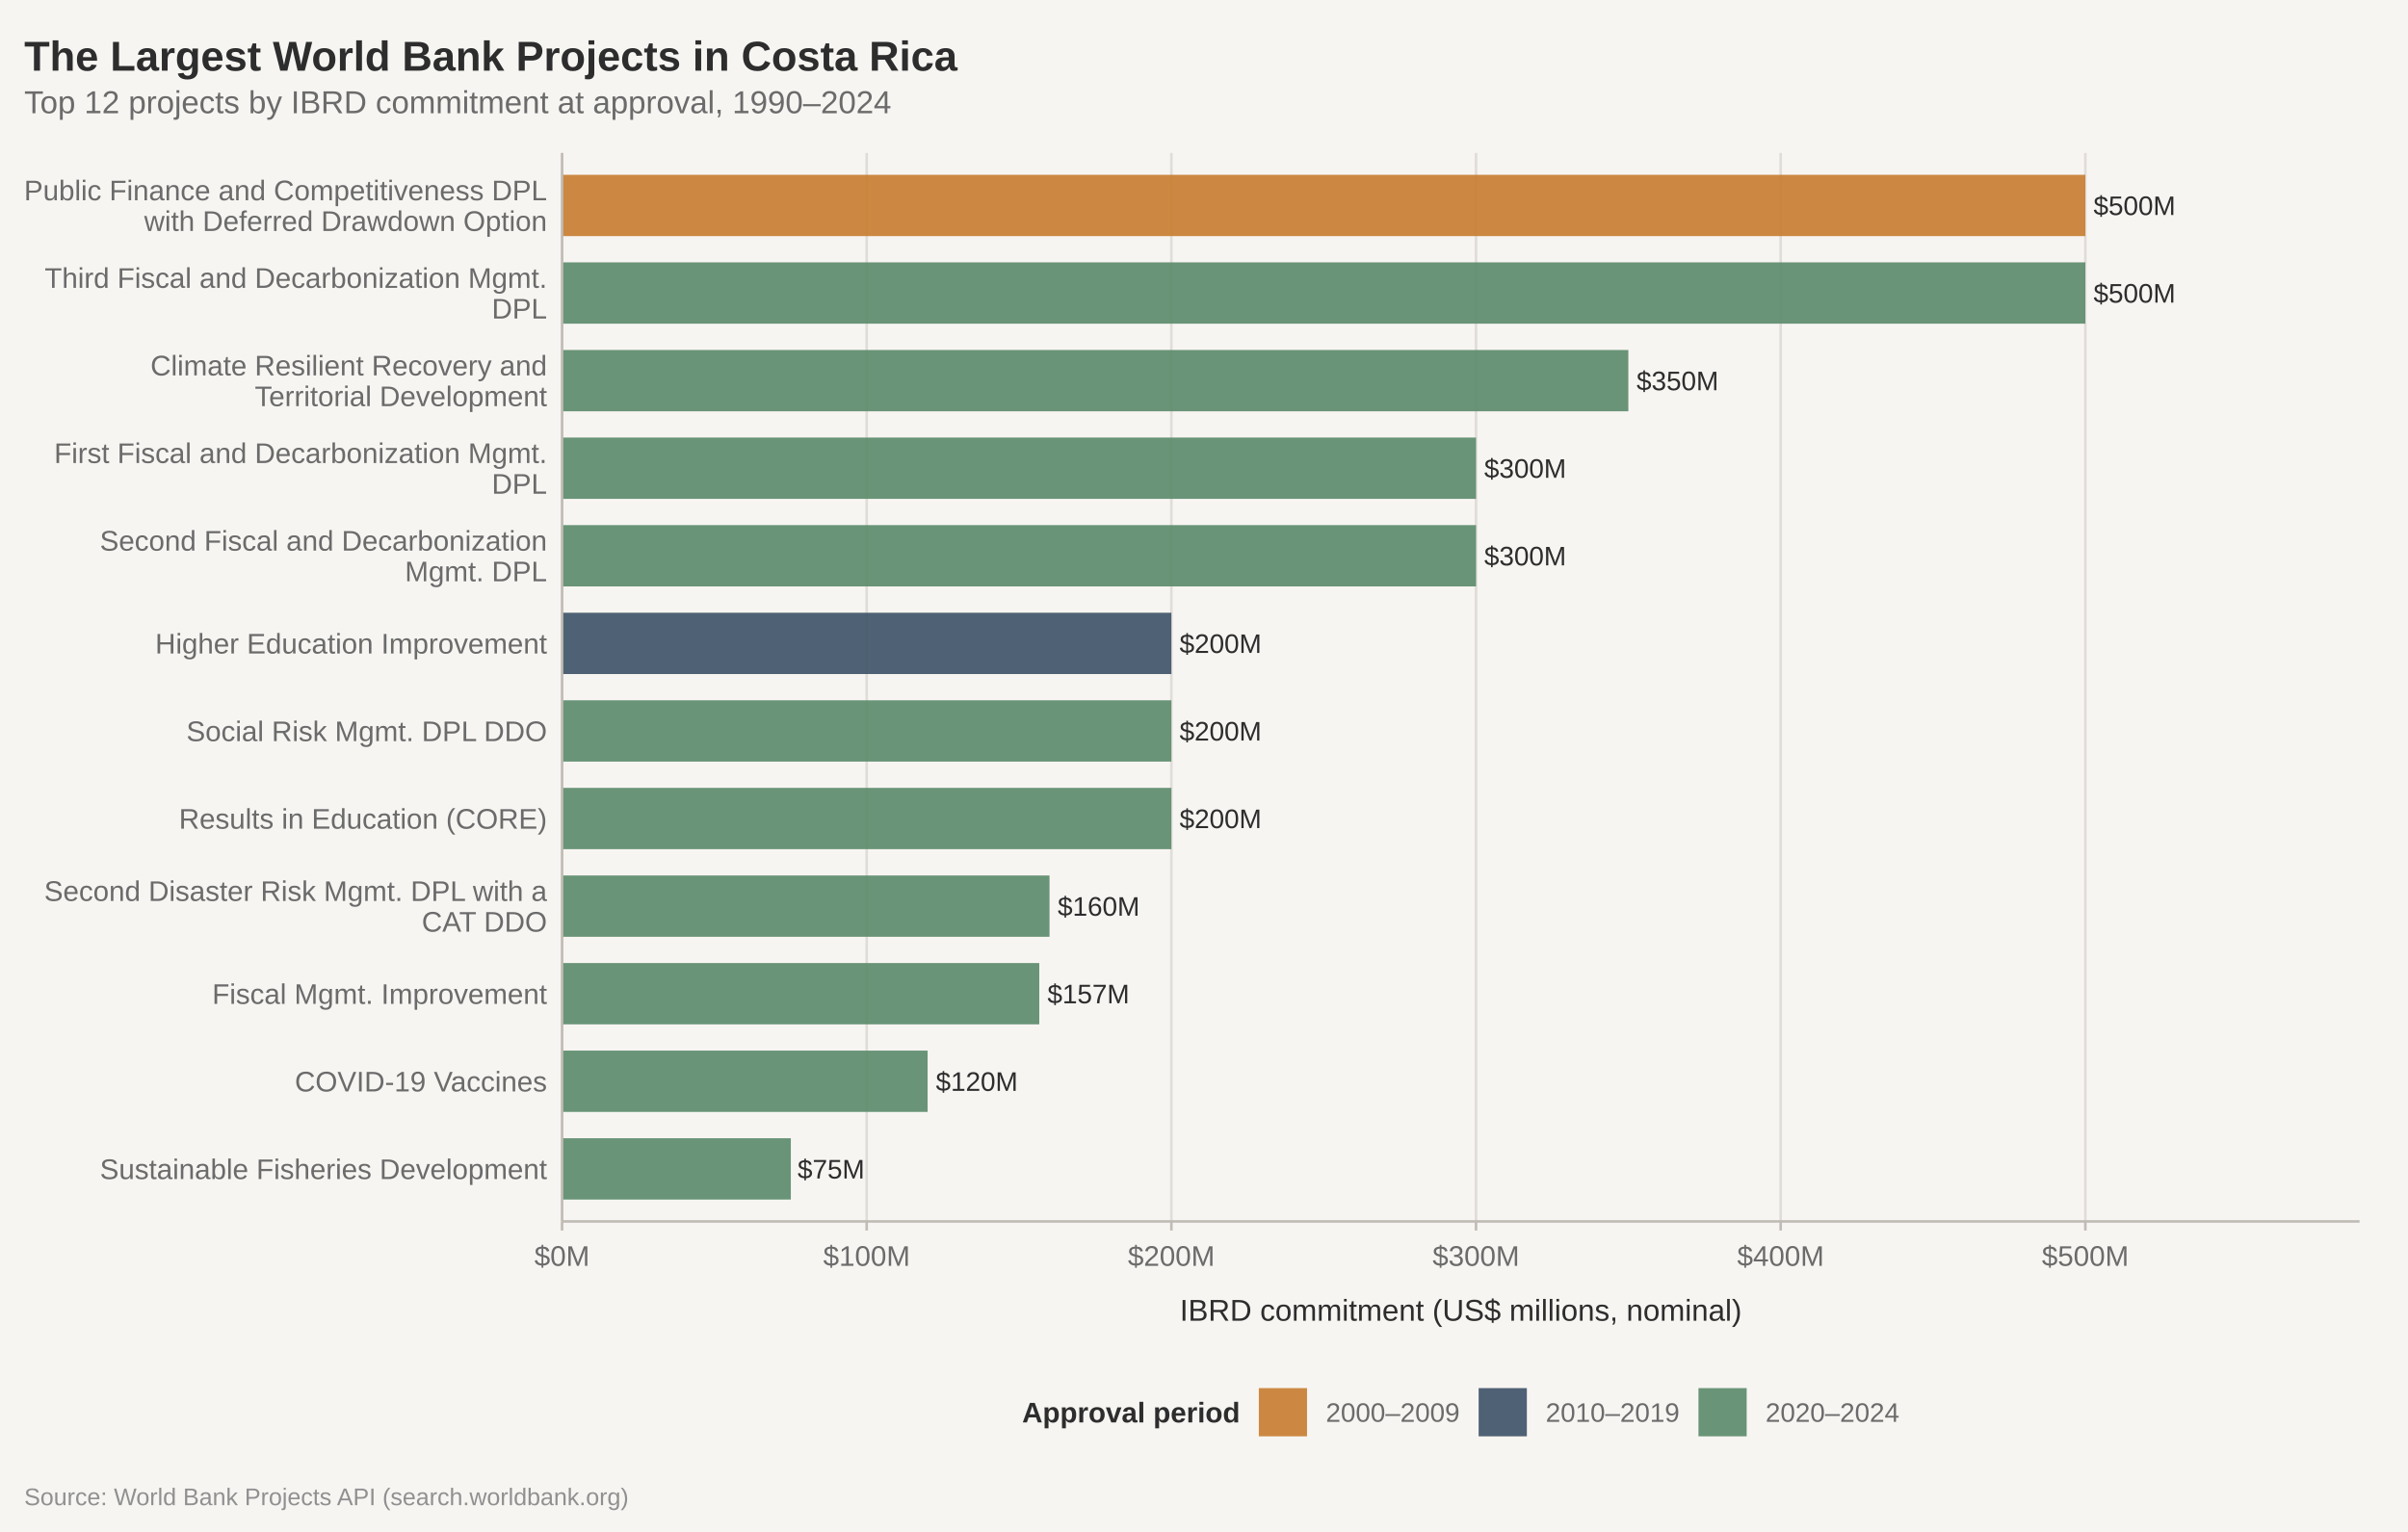
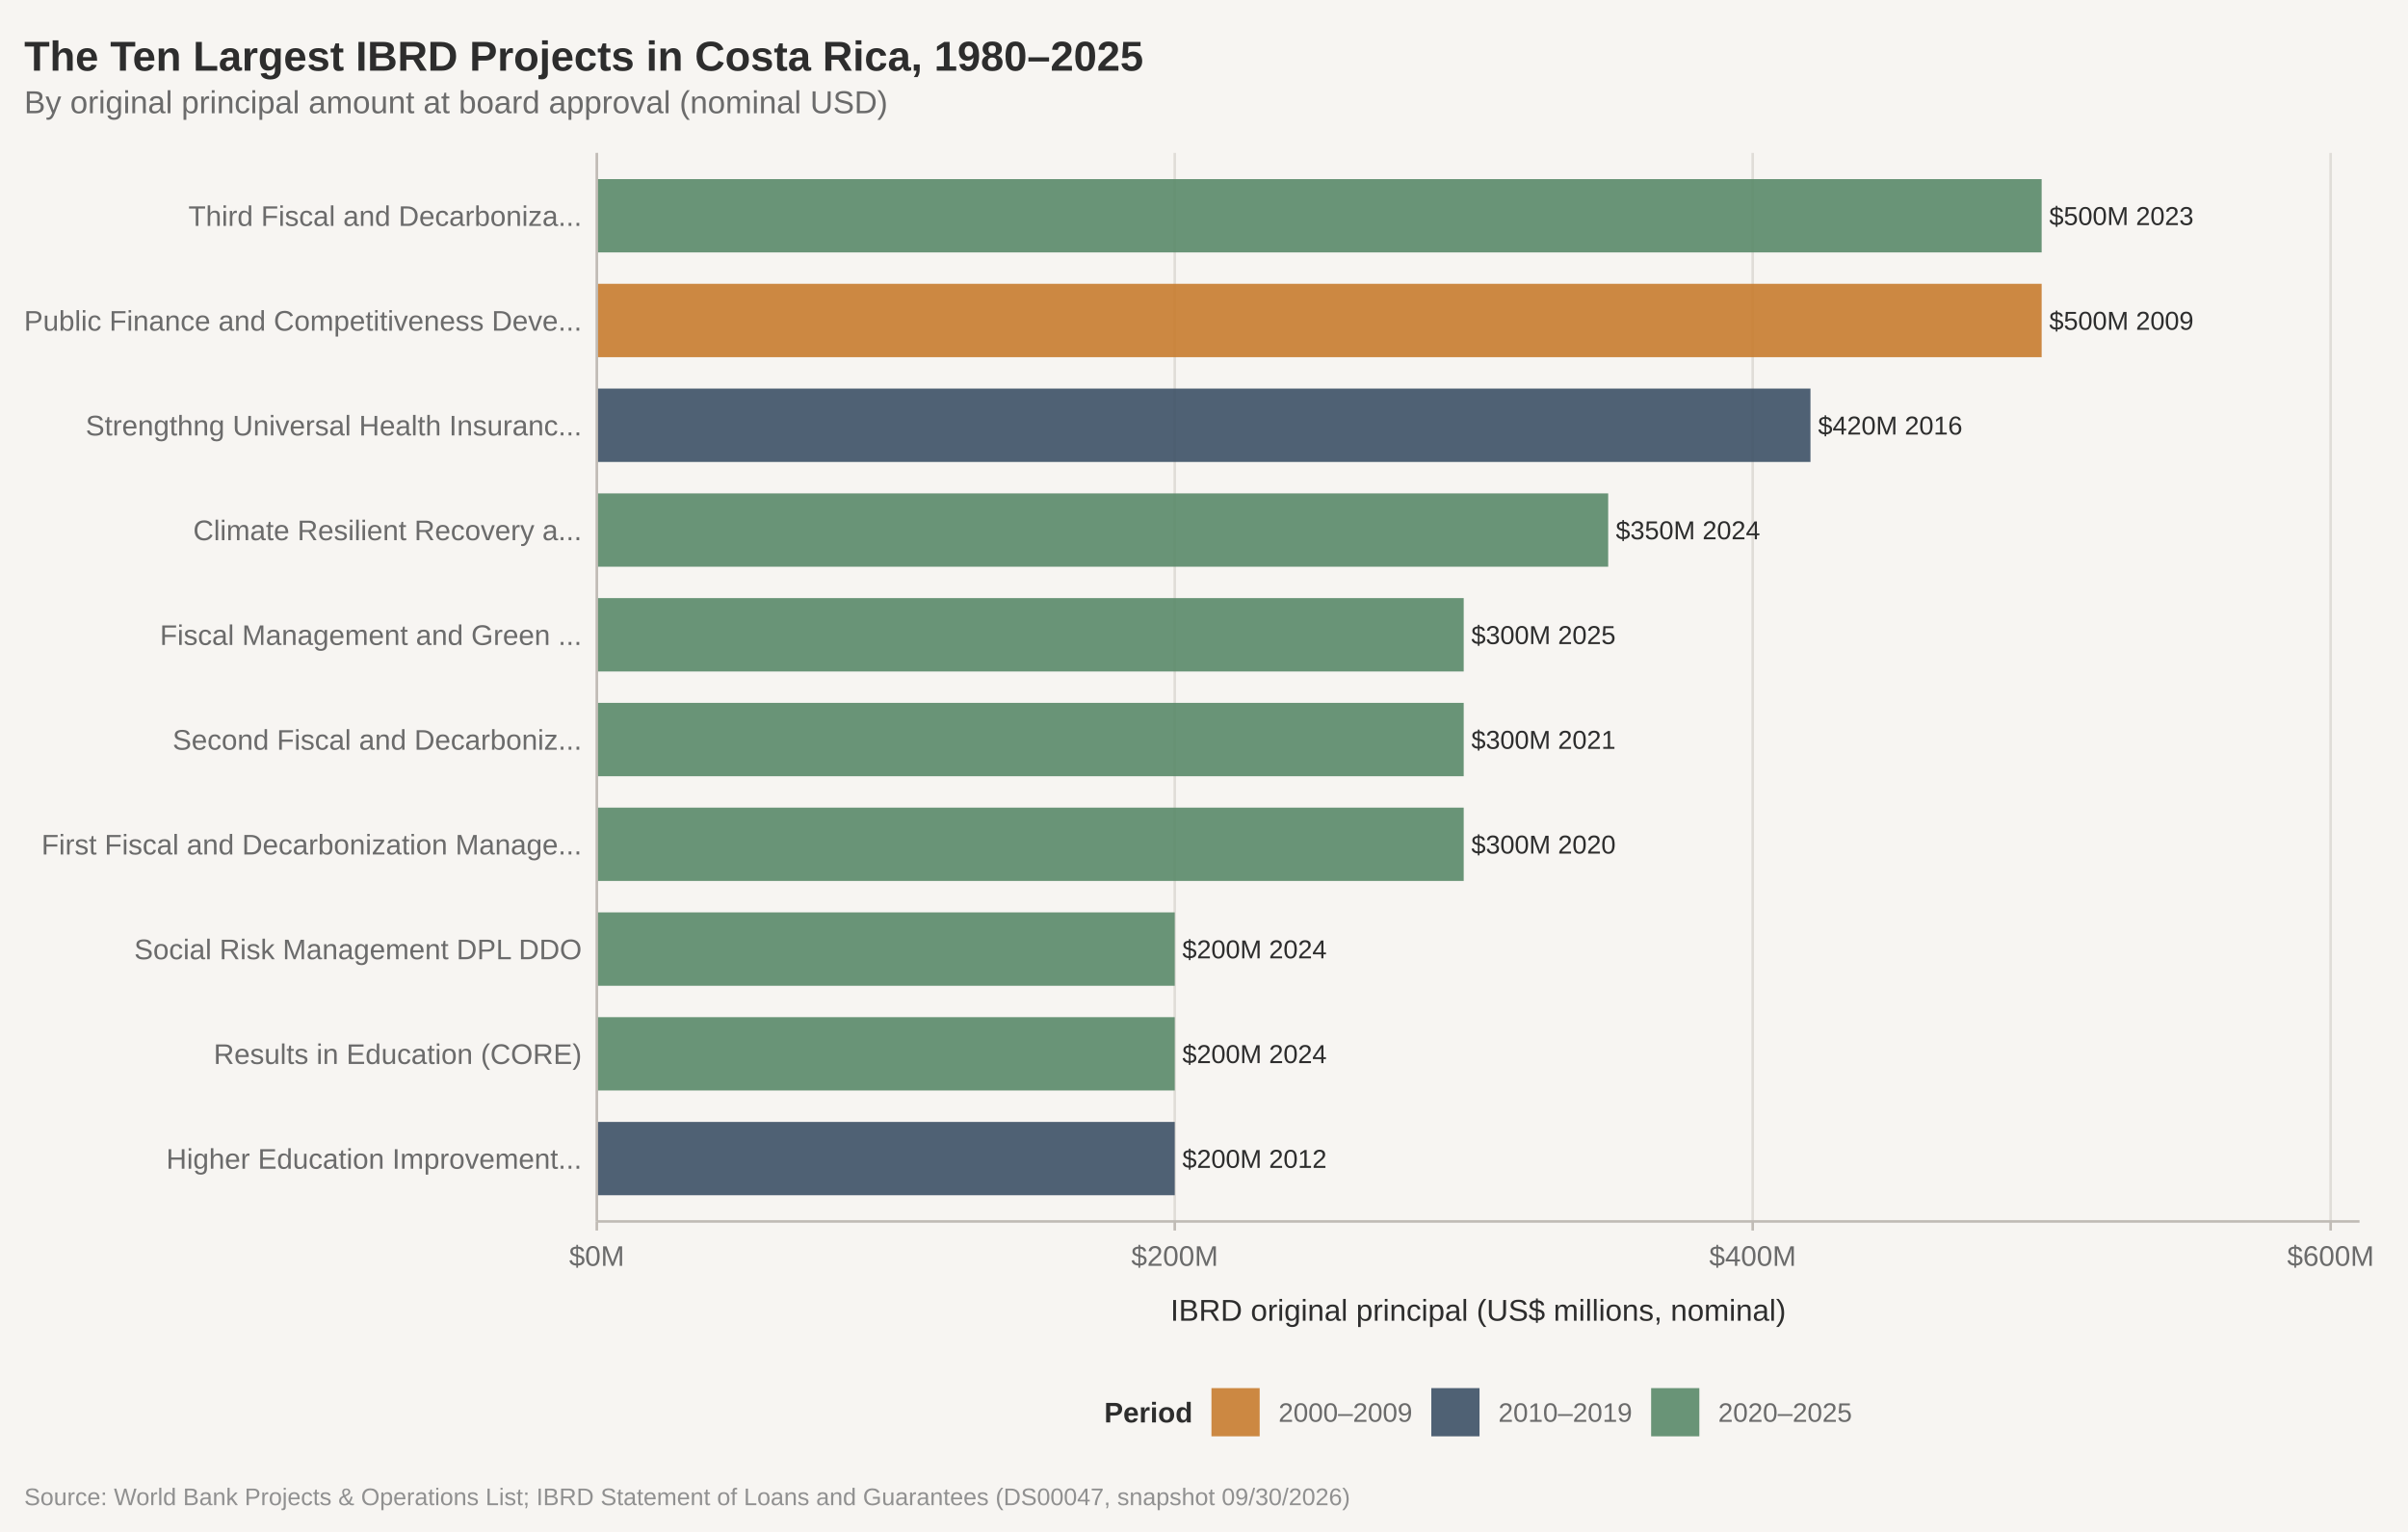
<svg xmlns="http://www.w3.org/2000/svg" class="svglite" width="792.00pt" height="504.00pt" viewBox="0 0 792.00 504.00">
  <defs>
    <style type="text/css">
    .svglite line, .svglite polyline, .svglite polygon, .svglite path, .svglite rect, .svglite circle {
      fill: none;
      stroke: #000000;
      stroke-linecap: round;
      stroke-linejoin: round;
      stroke-miterlimit: 10.00;
    }
    .svglite text {
      white-space: pre;
    }
  </style>
  </defs>
  <rect width="100%" height="100%" style="stroke: none; fill: #F7F5F2;" />
  <defs>
    <clipPath id="cpMC4wMHw3OTIuMDB8MC4wMHw1MDQuMDA=">
      <rect x="0.00" y="0.00" width="792.00" height="504.00" />
    </clipPath>
  </defs>
  <g clip-path="url(#cpMC4wMHw3OTIuMDB8MC4wMHw1MDQuMDA=)">
    <rect x="0.00" y="-0" width="792.00" height="504.00" style="stroke-width: 1.07; stroke: none; fill: #F7F5F2;" />
  </g>
  <defs>
-     <clipPath id="cpMTg0Ljg2fDc3Ni4wNnw1MC4zMHw0MDEuODU=">
-       <rect x="184.86" y="50.30" width="591.20" height="351.55" />
+     <clipPath id="cpMTk2LjI5fDc3Ni4wNnw1MC4zMHw0MDEuODU=">
+       <rect x="196.29" y="50.30" width="579.77" height="351.55" />
    </clipPath>
  </defs>
-   <g clip-path="url(#cpMTg0Ljg2fDc3Ni4wNnw1MC4zMHw0MDEuODU=)">
-     <rect x="184.86" y="50.30" width="591.20" height="351.55" style="stroke-width: 1.07; stroke: none; fill: #F7F5F2;" />
-     <polyline points="184.86,401.85 184.86,50.30 " style="stroke-width: 0.85; stroke: #E0DDD8; stroke-linecap: butt;" />
-     <polyline points="285.06,401.85 285.06,50.30 " style="stroke-width: 0.85; stroke: #E0DDD8; stroke-linecap: butt;" />
-     <polyline points="385.27,401.85 385.27,50.30 " style="stroke-width: 0.85; stroke: #E0DDD8; stroke-linecap: butt;" />
-     <polyline points="485.47,401.85 485.47,50.30 " style="stroke-width: 0.85; stroke: #E0DDD8; stroke-linecap: butt;" />
-     <polyline points="585.67,401.85 585.67,50.30 " style="stroke-width: 0.85; stroke: #E0DDD8; stroke-linecap: butt;" />
-     <polyline points="685.88,401.85 685.88,50.30 " style="stroke-width: 0.85; stroke: #E0DDD8; stroke-linecap: butt;" />
-     <rect x="184.86" y="374.48" width="75.25" height="20.17" style="stroke-width: 1.07; stroke: none; stroke-linecap: butt; stroke-linejoin: miter; fill: #5A8A6A; fill-opacity: 0.90;" />
-     <rect x="184.86" y="345.66" width="120.24" height="20.17" style="stroke-width: 1.07; stroke: none; stroke-linecap: butt; stroke-linejoin: miter; fill: #5A8A6A; fill-opacity: 0.90;" />
-     <rect x="184.86" y="316.85" width="156.96" height="20.17" style="stroke-width: 1.07; stroke: none; stroke-linecap: butt; stroke-linejoin: miter; fill: #5A8A6A; fill-opacity: 0.90;" />
-     <rect x="184.86" y="288.03" width="160.33" height="20.17" style="stroke-width: 1.07; stroke: none; stroke-linecap: butt; stroke-linejoin: miter; fill: #5A8A6A; fill-opacity: 0.90;" />
-     <rect x="184.86" y="259.21" width="200.41" height="20.17" style="stroke-width: 1.07; stroke: none; stroke-linecap: butt; stroke-linejoin: miter; fill: #5A8A6A; fill-opacity: 0.90;" />
-     <rect x="184.86" y="230.40" width="200.41" height="20.17" style="stroke-width: 1.07; stroke: none; stroke-linecap: butt; stroke-linejoin: miter; fill: #5A8A6A; fill-opacity: 0.90;" />
-     <rect x="184.86" y="201.58" width="200.41" height="20.17" style="stroke-width: 1.07; stroke: none; stroke-linecap: butt; stroke-linejoin: miter; fill: #3D5166; fill-opacity: 0.90;" />
-     <rect x="184.86" y="172.77" width="300.61" height="20.17" style="stroke-width: 1.07; stroke: none; stroke-linecap: butt; stroke-linejoin: miter; fill: #5A8A6A; fill-opacity: 0.90;" />
-     <rect x="184.86" y="143.95" width="300.61" height="20.17" style="stroke-width: 1.07; stroke: none; stroke-linecap: butt; stroke-linejoin: miter; fill: #5A8A6A; fill-opacity: 0.90;" />
-     <rect x="184.86" y="115.14" width="350.71" height="20.17" style="stroke-width: 1.07; stroke: none; stroke-linecap: butt; stroke-linejoin: miter; fill: #5A8A6A; fill-opacity: 0.90;" />
-     <rect x="184.86" y="86.32" width="501.02" height="20.17" style="stroke-width: 1.07; stroke: none; stroke-linecap: butt; stroke-linejoin: miter; fill: #5A8A6A; fill-opacity: 0.90;" />
-     <rect x="184.86" y="57.51" width="501.02" height="20.17" style="stroke-width: 1.07; stroke: none; stroke-linecap: butt; stroke-linejoin: miter; fill: #C87D2F; fill-opacity: 0.90;" />
-     <text x="262.32" y="387.72" style="font-size: 8.82px;fill: #2D2D2D; font-family: &quot;Arial&quot;;" textLength="22.05px" lengthAdjust="spacingAndGlyphs">$75M</text>
-     <text x="307.80" y="358.90" style="font-size: 8.82px;fill: #2D2D2D; font-family: &quot;Arial&quot;;" textLength="26.96px" lengthAdjust="spacingAndGlyphs">$120M</text>
-     <text x="344.51" y="330.08" style="font-size: 8.82px;fill: #2D2D2D; font-family: &quot;Arial&quot;;" textLength="26.96px" lengthAdjust="spacingAndGlyphs">$157M</text>
-     <text x="347.88" y="301.27" style="font-size: 8.82px;fill: #2D2D2D; font-family: &quot;Arial&quot;;" textLength="26.96px" lengthAdjust="spacingAndGlyphs">$160M</text>
-     <text x="387.96" y="272.45" style="font-size: 8.82px;fill: #2D2D2D; font-family: &quot;Arial&quot;;" textLength="26.96px" lengthAdjust="spacingAndGlyphs">$200M</text>
-     <text x="387.96" y="243.64" style="font-size: 8.82px;fill: #2D2D2D; font-family: &quot;Arial&quot;;" textLength="26.96px" lengthAdjust="spacingAndGlyphs">$200M</text>
-     <text x="387.96" y="214.82" style="font-size: 8.82px;fill: #2D2D2D; font-family: &quot;Arial&quot;;" textLength="26.96px" lengthAdjust="spacingAndGlyphs">$200M</text>
-     <text x="488.17" y="186.01" style="font-size: 8.82px;fill: #2D2D2D; font-family: &quot;Arial&quot;;" textLength="26.96px" lengthAdjust="spacingAndGlyphs">$300M</text>
-     <text x="488.17" y="157.19" style="font-size: 8.82px;fill: #2D2D2D; font-family: &quot;Arial&quot;;" textLength="26.96px" lengthAdjust="spacingAndGlyphs">$300M</text>
-     <text x="538.27" y="128.38" style="font-size: 8.82px;fill: #2D2D2D; font-family: &quot;Arial&quot;;" textLength="26.96px" lengthAdjust="spacingAndGlyphs">$350M</text>
-     <text x="688.57" y="99.56" style="font-size: 8.82px;fill: #2D2D2D; font-family: &quot;Arial&quot;;" textLength="26.96px" lengthAdjust="spacingAndGlyphs">$500M</text>
-     <text x="688.57" y="70.74" style="font-size: 8.82px;fill: #2D2D2D; font-family: &quot;Arial&quot;;" textLength="26.96px" lengthAdjust="spacingAndGlyphs">$500M</text>
+   <g clip-path="url(#cpMTk2LjI5fDc3Ni4wNnw1MC4zMHw0MDEuODU=)">
+     <rect x="196.29" y="50.30" width="579.77" height="351.55" style="stroke-width: 1.07; stroke: none; fill: #F7F5F2;" />
+     <polyline points="196.29,401.85 196.29,50.30 " style="stroke-width: 0.85; stroke: #E0DDD8; stroke-linecap: butt;" />
+     <polyline points="386.38,401.85 386.38,50.30 " style="stroke-width: 0.85; stroke: #E0DDD8; stroke-linecap: butt;" />
+     <polyline points="576.47,401.85 576.47,50.30 " style="stroke-width: 0.85; stroke: #E0DDD8; stroke-linecap: butt;" />
+     <polyline points="766.56,401.85 766.56,50.30 " style="stroke-width: 0.85; stroke: #E0DDD8; stroke-linecap: butt;" />
+     <rect x="196.29" y="369.11" width="190.09" height="24.13" style="stroke-width: 1.07; stroke: none; stroke-linecap: butt; stroke-linejoin: miter; fill: #3D5166; fill-opacity: 0.90;" />
+     <rect x="196.29" y="334.64" width="190.09" height="24.13" style="stroke-width: 1.07; stroke: none; stroke-linecap: butt; stroke-linejoin: miter; fill: #5A8A6A; fill-opacity: 0.90;" />
+     <rect x="196.29" y="300.18" width="190.09" height="24.13" style="stroke-width: 1.07; stroke: none; stroke-linecap: butt; stroke-linejoin: miter; fill: #5A8A6A; fill-opacity: 0.90;" />
+     <rect x="196.29" y="265.71" width="285.13" height="24.13" style="stroke-width: 1.07; stroke: none; stroke-linecap: butt; stroke-linejoin: miter; fill: #5A8A6A; fill-opacity: 0.90;" />
+     <rect x="196.29" y="231.25" width="285.13" height="24.13" style="stroke-width: 1.07; stroke: none; stroke-linecap: butt; stroke-linejoin: miter; fill: #5A8A6A; fill-opacity: 0.90;" />
+     <rect x="196.29" y="196.78" width="285.13" height="24.13" style="stroke-width: 1.07; stroke: none; stroke-linecap: butt; stroke-linejoin: miter; fill: #5A8A6A; fill-opacity: 0.90;" />
+     <rect x="196.29" y="162.32" width="332.65" height="24.13" style="stroke-width: 1.07; stroke: none; stroke-linecap: butt; stroke-linejoin: miter; fill: #5A8A6A; fill-opacity: 0.90;" />
+     <rect x="196.29" y="127.85" width="399.18" height="24.13" style="stroke-width: 1.07; stroke: none; stroke-linecap: butt; stroke-linejoin: miter; fill: #3D5166; fill-opacity: 0.90;" />
+     <rect x="196.29" y="93.38" width="475.22" height="24.13" style="stroke-width: 1.07; stroke: none; stroke-linecap: butt; stroke-linejoin: miter; fill: #C87D2F; fill-opacity: 0.90;" />
+     <rect x="196.29" y="58.92" width="475.22" height="24.13" style="stroke-width: 1.07; stroke: none; stroke-linecap: butt; stroke-linejoin: miter; fill: #5A8A6A; fill-opacity: 0.90;" />
+     <text x="388.87" y="384.23" style="font-size: 8.54px;fill: #2D2D2D; font-family: &quot;Arial&quot;;" textLength="49.80px" lengthAdjust="spacingAndGlyphs">$200M  2012</text>
+     <text x="388.87" y="349.76" style="font-size: 8.54px;fill: #2D2D2D; font-family: &quot;Arial&quot;;" textLength="49.80px" lengthAdjust="spacingAndGlyphs">$200M  2024</text>
+     <text x="388.87" y="315.30" style="font-size: 8.54px;fill: #2D2D2D; font-family: &quot;Arial&quot;;" textLength="49.80px" lengthAdjust="spacingAndGlyphs">$200M  2024</text>
+     <text x="483.91" y="280.83" style="font-size: 8.54px;fill: #2D2D2D; font-family: &quot;Arial&quot;;" textLength="49.80px" lengthAdjust="spacingAndGlyphs">$300M  2020</text>
+     <text x="483.91" y="246.37" style="font-size: 8.54px;fill: #2D2D2D; font-family: &quot;Arial&quot;;" textLength="49.80px" lengthAdjust="spacingAndGlyphs">$300M  2021</text>
+     <text x="483.91" y="211.90" style="font-size: 8.54px;fill: #2D2D2D; font-family: &quot;Arial&quot;;" textLength="49.80px" lengthAdjust="spacingAndGlyphs">$300M  2025</text>
+     <text x="531.44" y="177.43" style="font-size: 8.54px;fill: #2D2D2D; font-family: &quot;Arial&quot;;" textLength="49.80px" lengthAdjust="spacingAndGlyphs">$350M  2024</text>
+     <text x="597.97" y="142.97" style="font-size: 8.54px;fill: #2D2D2D; font-family: &quot;Arial&quot;;" textLength="49.80px" lengthAdjust="spacingAndGlyphs">$420M  2016</text>
+     <text x="674.00" y="108.50" style="font-size: 8.54px;fill: #2D2D2D; font-family: &quot;Arial&quot;;" textLength="49.80px" lengthAdjust="spacingAndGlyphs">$500M  2009</text>
+     <text x="674.00" y="74.04" style="font-size: 8.54px;fill: #2D2D2D; font-family: &quot;Arial&quot;;" textLength="49.80px" lengthAdjust="spacingAndGlyphs">$500M  2023</text>
  </g>
  <g clip-path="url(#cpMC4wMHw3OTIuMDB8MC4wMHw1MDQuMDA=)">
-     <polyline points="184.86,401.85 184.86,50.30 " style="stroke-width: 0.85; stroke: #C0BBB5; stroke-linecap: butt;" />
-     <text x="179.93" y="387.91" text-anchor="end" style="font-size: 9.35px;fill: #6B6B6B; font-family: &quot;Arial&quot;;" textLength="147.02px" lengthAdjust="spacingAndGlyphs">Sustainable Fisheries Development</text>
-     <text x="179.93" y="359.09" text-anchor="end" style="font-size: 9.35px;fill: #6B6B6B; font-family: &quot;Arial&quot;;" textLength="82.94px" lengthAdjust="spacingAndGlyphs">COVID-19 Vaccines</text>
-     <text x="179.93" y="330.28" text-anchor="end" style="font-size: 9.35px;fill: #6B6B6B; font-family: &quot;Arial&quot;;" textLength="110.10px" lengthAdjust="spacingAndGlyphs">Fiscal Mgmt. Improvement</text>
-     <text x="179.93" y="296.41" text-anchor="end" style="font-size: 9.35px;fill: #6B6B6B; font-family: &quot;Arial&quot;;" textLength="165.35px" lengthAdjust="spacingAndGlyphs">Second Disaster Risk Mgmt. DPL with a</text>
-     <text x="179.93" y="306.51" text-anchor="end" style="font-size: 9.35px;fill: #6B6B6B; font-family: &quot;Arial&quot;;" textLength="41.20px" lengthAdjust="spacingAndGlyphs">CAT DDO</text>
-     <text x="179.93" y="272.64" text-anchor="end" style="font-size: 9.35px;fill: #6B6B6B; font-family: &quot;Arial&quot;;" textLength="121.02px" lengthAdjust="spacingAndGlyphs">Results in Education (CORE)</text>
-     <text x="179.93" y="243.83" text-anchor="end" style="font-size: 9.35px;fill: #6B6B6B; font-family: &quot;Arial&quot;;" textLength="118.58px" lengthAdjust="spacingAndGlyphs">Social Risk Mgmt. DPL DDO</text>
-     <text x="179.93" y="215.01" text-anchor="end" style="font-size: 9.35px;fill: #6B6B6B; font-family: &quot;Arial&quot;;" textLength="128.84px" lengthAdjust="spacingAndGlyphs">Higher Education Improvement</text>
-     <text x="179.93" y="181.15" text-anchor="end" style="font-size: 9.35px;fill: #6B6B6B; font-family: &quot;Arial&quot;;" textLength="147.03px" lengthAdjust="spacingAndGlyphs">Second Fiscal and Decarbonization</text>
-     <text x="179.93" y="191.25" text-anchor="end" style="font-size: 9.35px;fill: #6B6B6B; font-family: &quot;Arial&quot;;" textLength="46.74px" lengthAdjust="spacingAndGlyphs">Mgmt. DPL</text>
-     <text x="179.93" y="152.33" text-anchor="end" style="font-size: 9.35px;fill: #6B6B6B; font-family: &quot;Arial&quot;;" textLength="162.06px" lengthAdjust="spacingAndGlyphs">First Fiscal and Decarbonization Mgmt.</text>
-     <text x="179.93" y="162.43" text-anchor="end" style="font-size: 9.35px;fill: #6B6B6B; font-family: &quot;Arial&quot;;" textLength="18.18px" lengthAdjust="spacingAndGlyphs">DPL</text>
-     <text x="179.93" y="123.52" text-anchor="end" style="font-size: 9.35px;fill: #6B6B6B; font-family: &quot;Arial&quot;;" textLength="130.37px" lengthAdjust="spacingAndGlyphs">Climate Resilient Recovery and</text>
-     <text x="179.93" y="133.62" text-anchor="end" style="font-size: 9.35px;fill: #6B6B6B; font-family: &quot;Arial&quot;;" textLength="96.08px" lengthAdjust="spacingAndGlyphs">Territorial Development</text>
-     <text x="179.93" y="94.70" text-anchor="end" style="font-size: 9.35px;fill: #6B6B6B; font-family: &quot;Arial&quot;;" textLength="165.18px" lengthAdjust="spacingAndGlyphs">Third Fiscal and Decarbonization Mgmt.</text>
-     <text x="179.93" y="104.80" text-anchor="end" style="font-size: 9.35px;fill: #6B6B6B; font-family: &quot;Arial&quot;;" textLength="18.18px" lengthAdjust="spacingAndGlyphs">DPL</text>
-     <text x="179.93" y="65.89" text-anchor="end" style="font-size: 9.35px;fill: #6B6B6B; font-family: &quot;Arial&quot;;" textLength="171.96px" lengthAdjust="spacingAndGlyphs">Public Finance and Competitiveness DPL</text>
-     <text x="179.93" y="75.98" text-anchor="end" style="font-size: 9.35px;fill: #6B6B6B; font-family: &quot;Arial&quot;;" textLength="132.46px" lengthAdjust="spacingAndGlyphs">with Deferred Drawdown Option</text>
-     <polyline points="184.86,401.85 776.06,401.85 " style="stroke-width: 0.85; stroke: #C0BBB5; stroke-linecap: butt;" />
-     <polyline points="184.86,404.84 184.86,401.85 " style="stroke-width: 0.85; stroke: #C0BBB5; stroke-linecap: butt;" />
-     <polyline points="285.06,404.84 285.06,401.85 " style="stroke-width: 0.85; stroke: #C0BBB5; stroke-linecap: butt;" />
-     <polyline points="385.27,404.84 385.27,401.85 " style="stroke-width: 0.85; stroke: #C0BBB5; stroke-linecap: butt;" />
-     <polyline points="485.47,404.84 485.47,401.85 " style="stroke-width: 0.85; stroke: #C0BBB5; stroke-linecap: butt;" />
-     <polyline points="585.67,404.84 585.67,401.85 " style="stroke-width: 0.85; stroke: #C0BBB5; stroke-linecap: butt;" />
-     <polyline points="685.88,404.84 685.88,401.85 " style="stroke-width: 0.85; stroke: #C0BBB5; stroke-linecap: butt;" />
-     <text x="184.86" y="416.46" text-anchor="middle" style="font-size: 9.35px;fill: #6B6B6B; font-family: &quot;Arial&quot;;" textLength="18.18px" lengthAdjust="spacingAndGlyphs">$0M</text>
-     <text x="285.06" y="416.46" text-anchor="middle" style="font-size: 9.35px;fill: #6B6B6B; font-family: &quot;Arial&quot;;" textLength="28.58px" lengthAdjust="spacingAndGlyphs">$100M</text>
-     <text x="385.27" y="416.46" text-anchor="middle" style="font-size: 9.35px;fill: #6B6B6B; font-family: &quot;Arial&quot;;" textLength="28.58px" lengthAdjust="spacingAndGlyphs">$200M</text>
-     <text x="485.47" y="416.46" text-anchor="middle" style="font-size: 9.35px;fill: #6B6B6B; font-family: &quot;Arial&quot;;" textLength="28.58px" lengthAdjust="spacingAndGlyphs">$300M</text>
-     <text x="585.67" y="416.46" text-anchor="middle" style="font-size: 9.35px;fill: #6B6B6B; font-family: &quot;Arial&quot;;" textLength="28.58px" lengthAdjust="spacingAndGlyphs">$400M</text>
-     <text x="685.88" y="416.46" text-anchor="middle" style="font-size: 9.35px;fill: #6B6B6B; font-family: &quot;Arial&quot;;" textLength="28.58px" lengthAdjust="spacingAndGlyphs">$500M</text>
-     <text x="480.46" y="434.52" text-anchor="middle" style="font-size: 9.90px;fill: #2D2D2D; font-family: &quot;Arial&quot;;" textLength="184.71px" lengthAdjust="spacingAndGlyphs">IBRD commitment (US$ millions, nominal)</text>
-     <rect x="330.69" y="450.51" width="299.54" height="28.24" style="stroke-width: 1.07; stroke: none; fill: #F7F5F2;" />
-     <text x="336.17" y="467.97" style="font-size: 9.35px; font-weight: bold;fill: #2D2D2D; font-family: &quot;Arial&quot;;" textLength="71.67px" lengthAdjust="spacingAndGlyphs">Approval period</text>
-     <rect x="413.32" y="455.99" width="17.28" height="17.28" style="stroke-width: 1.07; stroke: none; fill: #F7F5F2;" />
-     <rect x="414.03" y="456.69" width="15.86" height="15.86" style="stroke-width: 1.07; stroke: none; stroke-linecap: butt; stroke-linejoin: miter; fill: #C87D2F; fill-opacity: 0.90;" />
-     <rect x="485.62" y="455.99" width="17.28" height="17.28" style="stroke-width: 1.07; stroke: none; fill: #F7F5F2;" />
-     <rect x="486.33" y="456.69" width="15.86" height="15.86" style="stroke-width: 1.07; stroke: none; stroke-linecap: butt; stroke-linejoin: miter; fill: #3D5166; fill-opacity: 0.90;" />
-     <rect x="557.92" y="455.99" width="17.28" height="17.28" style="stroke-width: 1.07; stroke: none; fill: #F7F5F2;" />
-     <rect x="558.63" y="456.69" width="15.86" height="15.86" style="stroke-width: 1.07; stroke: none; stroke-linecap: butt; stroke-linejoin: miter; fill: #5A8A6A; fill-opacity: 0.90;" />
-     <text x="436.08" y="467.78" style="font-size: 8.80px;fill: #6B6B6B; font-family: &quot;Arial&quot;;" textLength="44.06px" lengthAdjust="spacingAndGlyphs">2000–2009</text>
-     <text x="508.38" y="467.78" style="font-size: 8.80px;fill: #6B6B6B; font-family: &quot;Arial&quot;;" textLength="44.06px" lengthAdjust="spacingAndGlyphs">2010–2019</text>
-     <text x="580.68" y="467.78" style="font-size: 8.80px;fill: #6B6B6B; font-family: &quot;Arial&quot;;" textLength="44.06px" lengthAdjust="spacingAndGlyphs">2020–2024</text>
-     <text x="7.97" y="37.25" style="font-size: 10.45px;fill: #6B6B6B; font-family: &quot;Arial&quot;;" textLength="284.87px" lengthAdjust="spacingAndGlyphs">Top 12 projects by IBRD commitment at approval, 1990–2024</text>
-     <text x="7.97" y="23.24" style="font-size: 13.75px; font-weight: bold;fill: #2D2D2D; font-family: &quot;Arial&quot;;" textLength="306.96px" lengthAdjust="spacingAndGlyphs">The Largest World Bank Projects in Costa Rica</text>
-     <text x="7.97" y="495.20" style="font-size: 7.92px;fill: #909090; font-family: &quot;Arial&quot;;" textLength="198.50px" lengthAdjust="spacingAndGlyphs">Source: World Bank Projects API (search.worldbank.org)</text>
+     <polyline points="196.29,401.85 196.29,50.30 " style="stroke-width: 0.85; stroke: #C0BBB5; stroke-linecap: butt;" />
+     <text x="191.36" y="384.52" text-anchor="end" style="font-size: 9.35px;fill: #6B6B6B; font-family: &quot;Arial&quot;;" textLength="136.63px" lengthAdjust="spacingAndGlyphs">Higher Education Improvement...</text>
+     <text x="191.36" y="350.05" text-anchor="end" style="font-size: 9.35px;fill: #6B6B6B; font-family: &quot;Arial&quot;;" textLength="121.02px" lengthAdjust="spacingAndGlyphs">Results in Education (CORE)</text>
+     <text x="191.36" y="315.59" text-anchor="end" style="font-size: 9.35px;fill: #6B6B6B; font-family: &quot;Arial&quot;;" textLength="147.17px" lengthAdjust="spacingAndGlyphs">Social Risk Management DPL DDO</text>
+     <text x="191.36" y="281.12" text-anchor="end" style="font-size: 9.35px;fill: #6B6B6B; font-family: &quot;Arial&quot;;" textLength="177.67px" lengthAdjust="spacingAndGlyphs">First Fiscal and Decarbonization Manage...</text>
+     <text x="191.36" y="246.65" text-anchor="end" style="font-size: 9.35px;fill: #6B6B6B; font-family: &quot;Arial&quot;;" textLength="134.56px" lengthAdjust="spacingAndGlyphs">Second Fiscal and Decarboniz...</text>
+     <text x="191.36" y="212.19" text-anchor="end" style="font-size: 9.35px;fill: #6B6B6B; font-family: &quot;Arial&quot;;" textLength="138.72px" lengthAdjust="spacingAndGlyphs">Fiscal Management and Green ...</text>
+     <text x="191.36" y="177.72" text-anchor="end" style="font-size: 9.35px;fill: #6B6B6B; font-family: &quot;Arial&quot;;" textLength="127.77px" lengthAdjust="spacingAndGlyphs">Climate Resilient Recovery a...</text>
+     <text x="191.36" y="143.26" text-anchor="end" style="font-size: 9.35px;fill: #6B6B6B; font-family: &quot;Arial&quot;;" textLength="163.14px" lengthAdjust="spacingAndGlyphs">Strengthng Universal Health Insuranc...</text>
+     <text x="191.36" y="108.79" text-anchor="end" style="font-size: 9.35px;fill: #6B6B6B; font-family: &quot;Arial&quot;;" textLength="183.39px" lengthAdjust="spacingAndGlyphs">Public Finance and Competitiveness Deve...</text>
+     <text x="191.36" y="74.33" text-anchor="end" style="font-size: 9.35px;fill: #6B6B6B; font-family: &quot;Arial&quot;;" textLength="129.35px" lengthAdjust="spacingAndGlyphs">Third Fiscal and Decarboniza...</text>
+     <polyline points="196.29,401.85 776.06,401.85 " style="stroke-width: 0.85; stroke: #C0BBB5; stroke-linecap: butt;" />
+     <polyline points="196.29,404.84 196.29,401.85 " style="stroke-width: 0.85; stroke: #C0BBB5; stroke-linecap: butt;" />
+     <polyline points="386.38,404.84 386.38,401.85 " style="stroke-width: 0.85; stroke: #C0BBB5; stroke-linecap: butt;" />
+     <polyline points="576.47,404.84 576.47,401.85 " style="stroke-width: 0.85; stroke: #C0BBB5; stroke-linecap: butt;" />
+     <polyline points="766.56,404.84 766.56,401.85 " style="stroke-width: 0.85; stroke: #C0BBB5; stroke-linecap: butt;" />
+     <text x="196.29" y="416.46" text-anchor="middle" style="font-size: 9.35px;fill: #6B6B6B; font-family: &quot;Arial&quot;;" textLength="18.18px" lengthAdjust="spacingAndGlyphs">$0M</text>
+     <text x="386.38" y="416.46" text-anchor="middle" style="font-size: 9.35px;fill: #6B6B6B; font-family: &quot;Arial&quot;;" textLength="28.58px" lengthAdjust="spacingAndGlyphs">$200M</text>
+     <text x="576.47" y="416.46" text-anchor="middle" style="font-size: 9.35px;fill: #6B6B6B; font-family: &quot;Arial&quot;;" textLength="28.58px" lengthAdjust="spacingAndGlyphs">$400M</text>
+     <text x="766.56" y="416.46" text-anchor="middle" style="font-size: 9.35px;fill: #6B6B6B; font-family: &quot;Arial&quot;;" textLength="28.58px" lengthAdjust="spacingAndGlyphs">$600M</text>
+     <text x="486.18" y="434.52" text-anchor="middle" style="font-size: 9.90px;fill: #2D2D2D; font-family: &quot;Arial&quot;;" textLength="202.31px" lengthAdjust="spacingAndGlyphs">IBRD original principal (US$ millions, nominal)</text>
+     <rect x="357.70" y="450.51" width="256.96" height="28.24" style="stroke-width: 1.07; stroke: none; fill: #F7F5F2;" />
+     <text x="363.18" y="467.97" style="font-size: 9.35px; font-weight: bold;fill: #2D2D2D; font-family: &quot;Arial&quot;;" textLength="29.09px" lengthAdjust="spacingAndGlyphs">Period</text>
+     <rect x="397.75" y="455.99" width="17.28" height="17.28" style="stroke-width: 1.07; stroke: none; fill: #F7F5F2;" />
+     <rect x="398.45" y="456.69" width="15.86" height="15.86" style="stroke-width: 1.07; stroke: none; stroke-linecap: butt; stroke-linejoin: miter; fill: #C87D2F; fill-opacity: 0.90;" />
+     <rect x="470.05" y="455.99" width="17.28" height="17.28" style="stroke-width: 1.07; stroke: none; fill: #F7F5F2;" />
+     <rect x="470.76" y="456.69" width="15.86" height="15.86" style="stroke-width: 1.07; stroke: none; stroke-linecap: butt; stroke-linejoin: miter; fill: #3D5166; fill-opacity: 0.90;" />
+     <rect x="542.35" y="455.99" width="17.28" height="17.28" style="stroke-width: 1.07; stroke: none; fill: #F7F5F2;" />
+     <rect x="543.06" y="456.69" width="15.86" height="15.86" style="stroke-width: 1.07; stroke: none; stroke-linecap: butt; stroke-linejoin: miter; fill: #5A8A6A; fill-opacity: 0.90;" />
+     <text x="420.50" y="467.78" style="font-size: 8.80px;fill: #6B6B6B; font-family: &quot;Arial&quot;;" textLength="44.06px" lengthAdjust="spacingAndGlyphs">2000–2009</text>
+     <text x="492.81" y="467.78" style="font-size: 8.80px;fill: #6B6B6B; font-family: &quot;Arial&quot;;" textLength="44.06px" lengthAdjust="spacingAndGlyphs">2010–2019</text>
+     <text x="565.11" y="467.78" style="font-size: 8.80px;fill: #6B6B6B; font-family: &quot;Arial&quot;;" textLength="44.06px" lengthAdjust="spacingAndGlyphs">2020–2025</text>
+     <text x="7.97" y="37.25" style="font-size: 10.45px;fill: #6B6B6B; font-family: &quot;Arial&quot;;" textLength="283.69px" lengthAdjust="spacingAndGlyphs">By original principal amount at board approval (nominal USD)</text>
+     <text x="7.97" y="23.24" style="font-size: 13.75px; font-weight: bold;fill: #2D2D2D; font-family: &quot;Arial&quot;;" textLength="368.13px" lengthAdjust="spacingAndGlyphs">The Ten Largest IBRD Projects in Costa Rica, 1980–2025</text>
+     <text x="7.97" y="495.20" style="font-size: 7.92px;fill: #909090; font-family: &quot;Arial&quot;;" textLength="435.46px" lengthAdjust="spacingAndGlyphs">Source: World Bank Projects &amp; Operations List; IBRD Statement of Loans and Guarantees (DS00047, snapshot 09/30/2026)</text>
  </g>
</svg>
